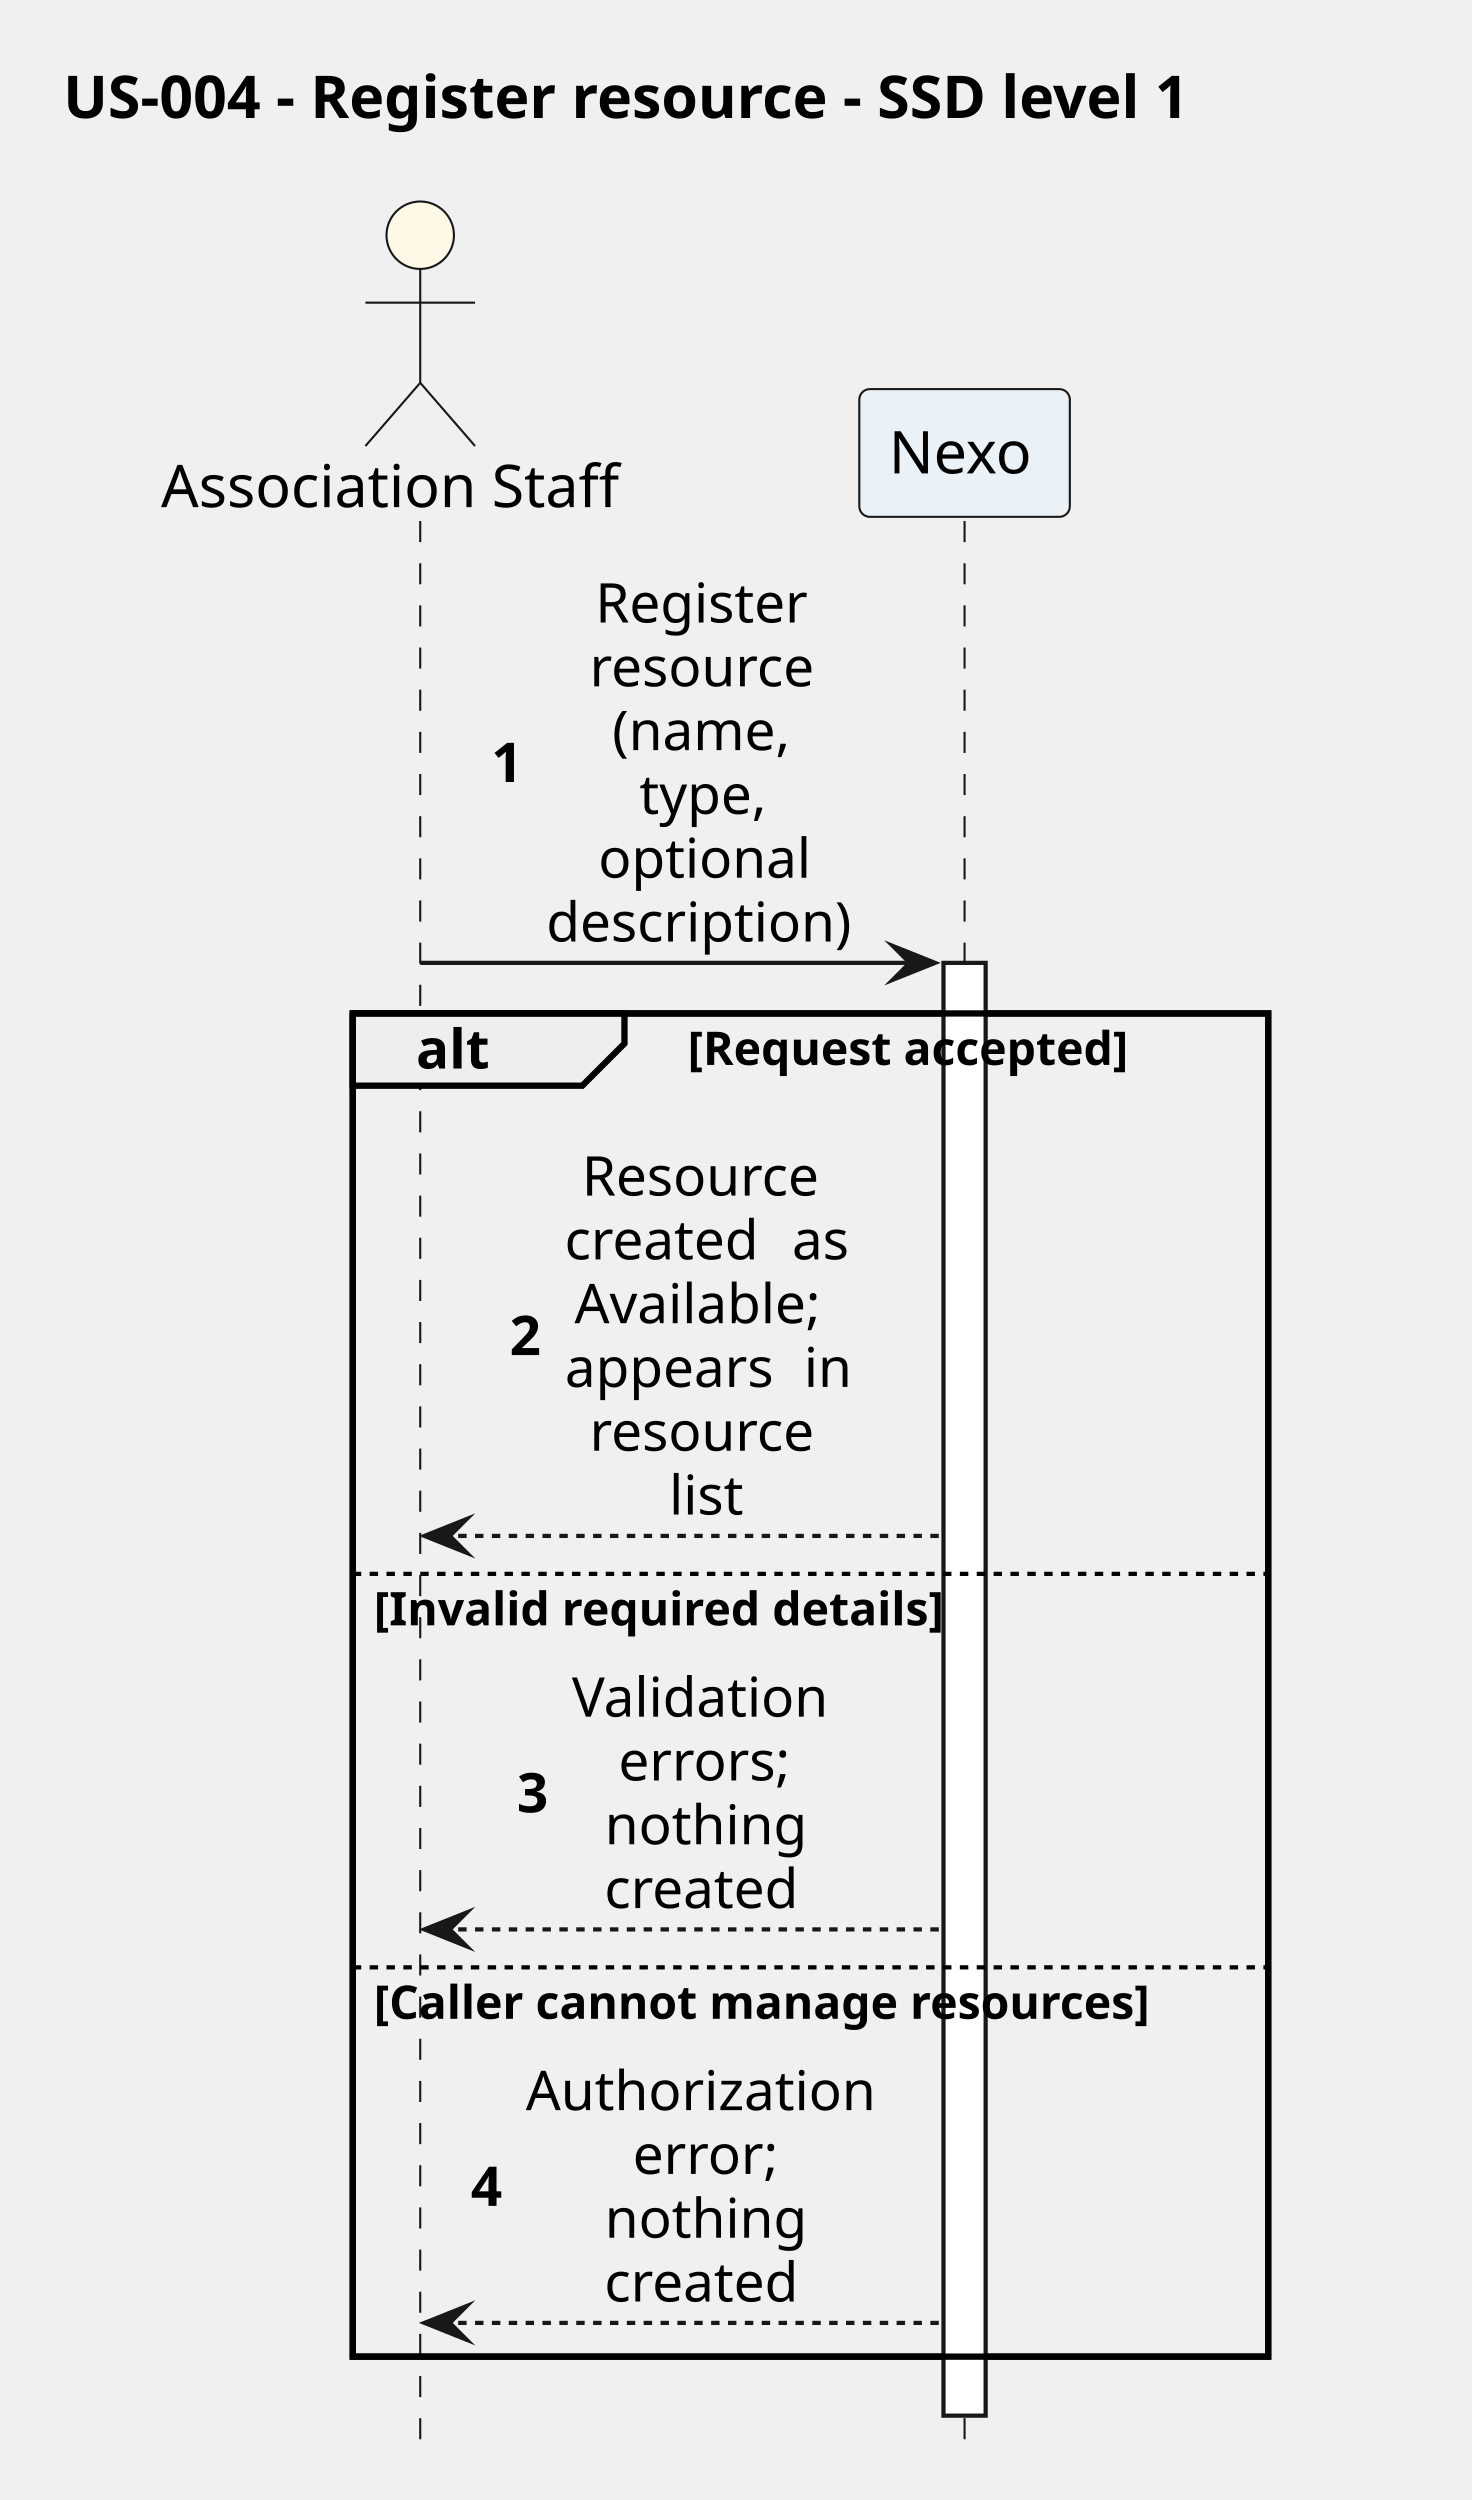
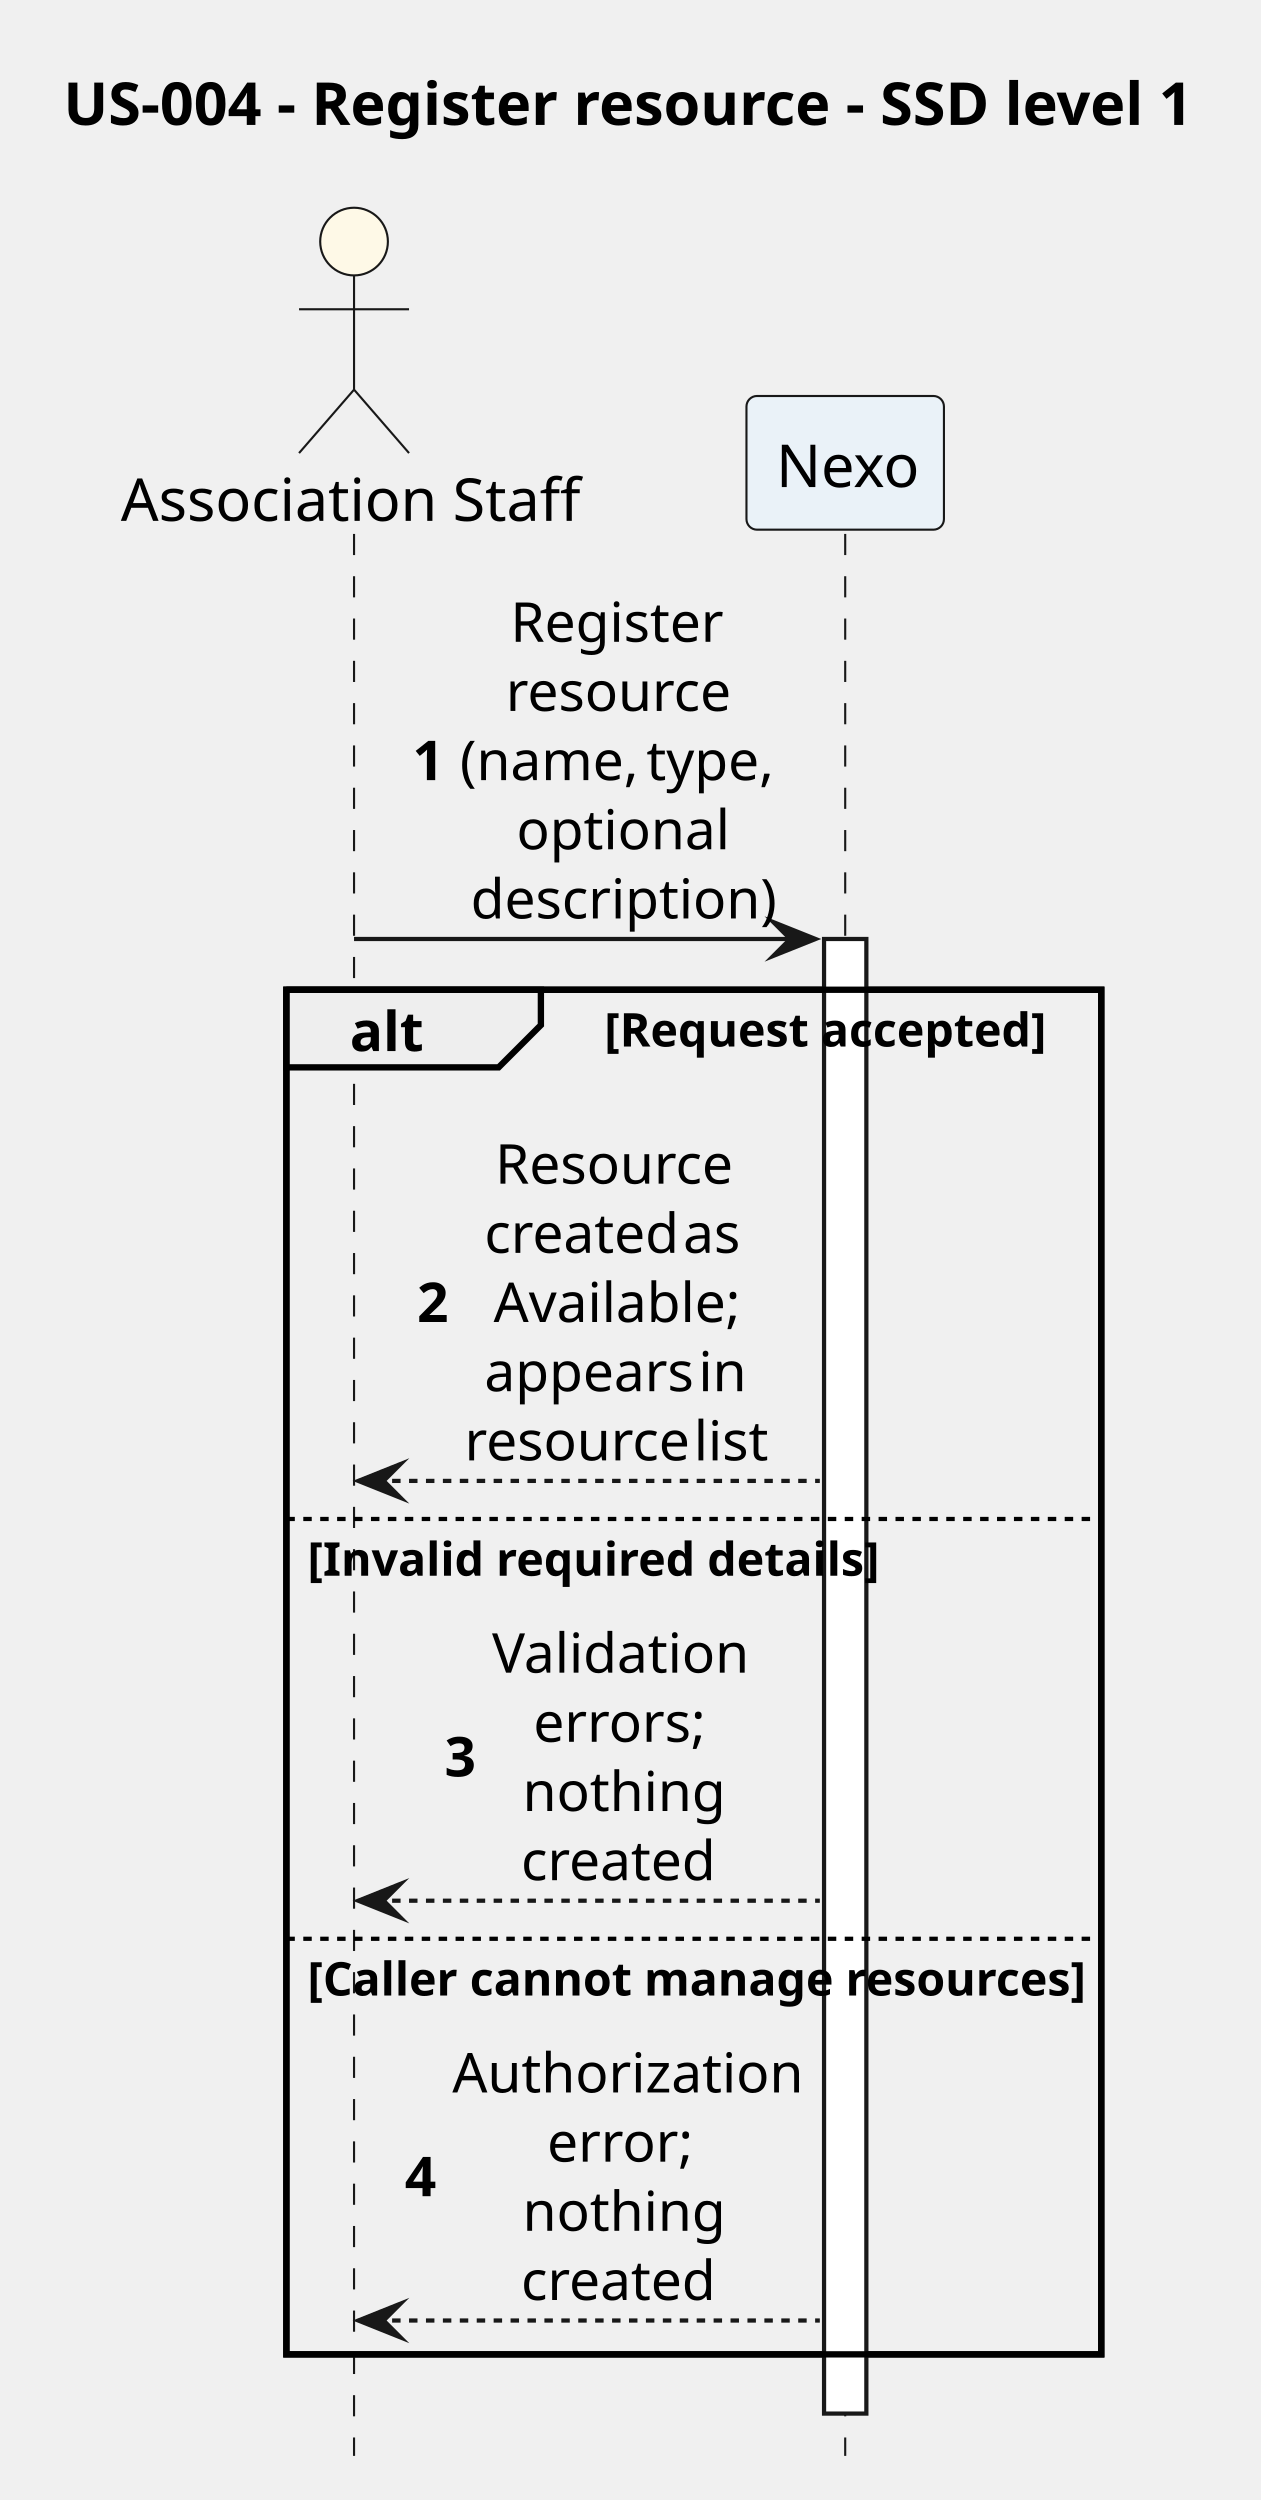
- <svg xmlns="http://www.w3.org/2000/svg" version="1.1" data-diagram-type="SEQUENCE" style="width:349px;height:593px;background:#FFFFFF;" width="349px" height="593px" viewBox="0 0 349 593" zoomAndPan="magnify" preserveAspectRatio="none" contentStyleType="text/css">
+ <svg xmlns="http://www.w3.org/2000/svg" version="1.1" data-diagram-type="SEQUENCE" style="width:298px;height:591px;background:#FFFFFF;" width="298px" height="591px" viewBox="0 0 298 591" zoomAndPan="magnify" preserveAspectRatio="none" contentStyleType="text/css">
  <defs />
  <g font-family="sans-serif" lengthAdjust="spacing">
    <g class="title" data-source-line="1">
-       <text x="15" y="27.995" fill="#000" font-size="14" textLength="317.003" font-weight="700">US-004 - Register resource - SSD level 1</text>
+       <text x="15" y="29.533" fill="#000" font-size="14" textLength="266.896" font-weight="700">US-004 - Register resource - SSD level 1</text>
    </g>
-     <rect x="83.679" y="240.391" width="217.133" height="318.602" fill="none" style="stroke:#000;stroke-width:1.5;" />
+     <rect x="67.696" y="233.977" width="192.642" height="322.594" fill="none" style="stroke:#000;stroke-width:1.5;" />
    <g>
-       <rect x="96.179" y="123.594" width="8" height="459.398" fill="#000" fill-opacity="0" />
-       <line x1="99.679" y1="123.594" x2="99.679" y2="582.992" style="stroke:#181818;stroke-width:0.5;stroke-dasharray:5,5;" />
+       <rect x="80.196" y="126.219" width="8" height="454.352" fill="#000" fill-opacity="0" />
+       <line x1="83.696" y1="126.219" x2="83.696" y2="580.57" style="stroke:#181818;stroke-width:0.5;stroke-dasharray:5,5;" />
    </g>
    <g>
-       <rect x="225.295" y="123.594" width="8" height="459.398" fill="#000" fill-opacity="0" />
-       <line x1="228.795" y1="123.594" x2="228.795" y2="582.992" style="stroke:#181818;stroke-width:0.5;stroke-dasharray:5,5;" />
+       <rect x="196.306" y="126.219" width="8" height="454.352" fill="#000" fill-opacity="0" />
+       <line x1="199.806" y1="126.219" x2="199.806" y2="580.57" style="stroke:#181818;stroke-width:0.5;stroke-dasharray:5,5;" />
    </g>
    <g>
-       <rect x="223.795" y="228.391" width="10" height="344.602" fill="#FFF" style="stroke:#181818;stroke-width:1;" />
+       <rect x="194.806" y="221.977" width="10" height="348.594" fill="#FFF" style="stroke:#181818;stroke-width:1;" />
    </g>
-     <text x="38.191" y="120.292" fill="#000" font-size="14" textLength="116.977">Association Staff</text>
-     <ellipse cx="99.679" cy="55.797" rx="8" ry="8" fill="#FEF9E7" style="stroke:#181818;stroke-width:0.5;" />
-     <path d="M99.679,63.797 L99.679,90.797 M86.679,71.797 L112.679,71.797 M99.679,90.797 L86.679,105.797 M99.679,90.797 L112.679,105.797" style="stroke:#181818;stroke-width:0.5;" fill="none" />
-     <rect x="203.827" y="92.297" width="49.937" height="30.297" fill="#EAF2F8" style="stroke:#181818;stroke-width:0.5;" rx="2.5" ry="2.5" />
-     <text x="210.827" y="112.292" fill="#000" font-size="14" textLength="35.937">Nexo</text>
-     <polygon points="211.795,224.391,221.795,228.391,211.795,232.391,215.795,228.391" fill="#181818" style="stroke:#181818;stroke-width:1;stroke-linejoin:miter;stroke-miterlimit:10;" />
-     <line x1="99.679" y1="228.391" x2="217.795" y2="228.391" style="stroke:#181818;stroke-width:1;" />
-     <text x="116.538" y="185.493" fill="#000" font-size="13" font-weight="700">1</text>
-     <text x="141.206" y="147.661" fill="#000" font-size="13" textLength="54.107">Register</text>
-     <text x="139.86" y="162.793" fill="#000" font-size="13" textLength="56.799">resource</text>
-     <text x="145.224" y="177.926" fill="#000" font-size="13" textLength="46.071">(name,</text>
-     <text x="151.673" y="193.059" fill="#000" font-size="13" textLength="33.173">type,</text>
-     <text x="141.917" y="208.192" fill="#000" font-size="13" textLength="52.686">optional</text>
-     <text x="129.583" y="223.325" fill="#000" font-size="13" textLength="77.353">description)</text>
-     <path d="M83.679,240.391 L148.122,240.391 L148.122,247.523 L138.122,257.523 L83.679,257.523 L83.679,240.391" style="stroke:#000;stroke-width:1.5;" fill="#EEE" />
-     <rect x="83.679" y="240.391" width="217.133" height="318.602" fill="none" style="stroke:#000;stroke-width:1.5;" />
-     <text x="98.679" y="253.458" fill="#000" font-size="13" textLength="19.443" font-weight="700">alt</text>
-     <text x="163.122" y="252.601" fill="#000" font-size="11" textLength="121.177" font-weight="700">[Request accepted]</text>
-     <polygon points="110.679,360.32,100.679,364.32,110.679,368.32,106.679,364.32" fill="#181818" style="stroke:#181818;stroke-width:1;stroke-linejoin:miter;stroke-miterlimit:10;" />
-     <line x1="104.679" y1="364.32" x2="222.795" y2="364.32" style="stroke:#181818;stroke-width:1;stroke-dasharray:2,2;" />
-     <text x="120.877" y="321.422" fill="#000" font-size="13" font-weight="700">2</text>
-     <text x="138.016" y="283.59" fill="#000" font-size="13" textLength="60.487">Resource</text>
-     <text x="133.922" y="298.723" fill="#000" font-size="13" textLength="49.804">created</text>
-     <text x="183.726" y="298.723" fill="#000" font-size="13"> </text>
-     <text x="187.858" y="298.723" fill="#000" font-size="13" textLength="14.739">as</text>
-     <text x="136.268" y="313.856" fill="#000" font-size="13" textLength="63.984">Available;</text>
-     <text x="133.992" y="328.989" fill="#000" font-size="13" textLength="52.552">appears</text>
-     <text x="186.544" y="328.989" fill="#000" font-size="13"> </text>
-     <text x="190.677" y="328.989" fill="#000" font-size="13" textLength="11.851">in</text>
-     <text x="139.86" y="344.122" fill="#000" font-size="13" textLength="56.799">resource</text>
-     <text x="158.713" y="359.254" fill="#000" font-size="13" textLength="19.094">list</text>
-     <line x1="83.679" y1="373.32" x2="300.812" y2="373.32" style="stroke:#000;stroke-width:1;stroke-dasharray:2,2;" />
-     <text x="88.679" y="385.531" fill="#000" font-size="11" textLength="154.87" font-weight="700">[Invalid required details]</text>
-     <polygon points="110.679,453.656,100.679,457.656,110.679,461.656,106.679,457.656" fill="#181818" style="stroke:#181818;stroke-width:1;stroke-linejoin:miter;stroke-miterlimit:10;" />
-     <line x1="104.679" y1="457.656" x2="222.795" y2="457.656" style="stroke:#181818;stroke-width:1;stroke-dasharray:2,2;" />
-     <text x="122.613" y="429.891" fill="#000" font-size="13" font-weight="700">3</text>
-     <text x="135.658" y="407.192" fill="#000" font-size="13" textLength="65.203">Validation</text>
-     <text x="146.69" y="422.325" fill="#000" font-size="13" textLength="43.139">errors;</text>
-     <text x="143.444" y="437.458" fill="#000" font-size="13" textLength="49.632">nothing</text>
-     <text x="143.358" y="452.59" fill="#000" font-size="13" textLength="49.804">created</text>
-     <line x1="83.679" y1="466.656" x2="300.812" y2="466.656" style="stroke:#000;stroke-width:1;stroke-dasharray:2,2;" />
-     <text x="88.679" y="478.867" fill="#000" font-size="11" textLength="210.133" font-weight="700">[Caller cannot manage resources]</text>
-     <polygon points="110.679,546.992,100.679,550.992,110.679,554.992,106.679,550.992" fill="#181818" style="stroke:#181818;stroke-width:1;stroke-linejoin:miter;stroke-miterlimit:10;" />
-     <line x1="104.679" y1="550.992" x2="222.795" y2="550.992" style="stroke:#181818;stroke-width:1;stroke-dasharray:2,2;" />
-     <text x="111.679" y="523.227" fill="#000" font-size="13" font-weight="700">4</text>
-     <text x="124.724" y="500.528" fill="#000" font-size="13" textLength="87.071">Authorization</text>
-     <text x="150.077" y="515.661" fill="#000" font-size="13" textLength="36.366">error;</text>
-     <text x="143.444" y="530.793" fill="#000" font-size="13" textLength="49.632">nothing</text>
-     <text x="143.358" y="545.926" fill="#000" font-size="13" textLength="49.804">created</text>
+     <text x="28.558" y="123.143" fill="#000" font-size="14" textLength="104.275">Association Staff</text>
+     <ellipse cx="83.696" cy="57.109" rx="8" ry="8" fill="#FEF9E7" style="stroke:#181818;stroke-width:0.5;" />
+     <path d="M83.696,65.109 L83.696,92.109 M70.696,73.109 L96.696,73.109 M83.696,92.109 L70.696,107.109 M83.696,92.109 L96.696,107.109" style="stroke:#181818;stroke-width:0.5;" fill="none" />
+     <rect x="176.464" y="93.609" width="46.683" height="31.609" fill="#EAF2F8" style="stroke:#181818;stroke-width:0.5;" rx="2.5" ry="2.5" />
+     <text x="183.464" y="115.143" fill="#000" font-size="14" textLength="32.683">Nexo</text>
+     <polygon points="182.806,217.977,192.806,221.977,182.806,225.977,186.806,221.977" fill="#181818" style="stroke:#181818;stroke-width:1;stroke-linejoin:miter;stroke-miterlimit:10;" />
+     <line x1="83.696" y1="221.977" x2="188.806" y2="221.977" style="stroke:#181818;stroke-width:1;" />
+     <text x="97.508" y="184.417" fill="#000" font-size="13" font-weight="700">1</text>
+     <text x="120.662" y="151.714" fill="#000" font-size="13" textLength="48.407">Register</text>
+     <text x="119.577" y="168.065" fill="#000" font-size="13" textLength="50.578">resource</text>
+     <text x="108.738" y="184.417" fill="#000" font-size="13" textLength="40.46">(name,</text>
+     <text x="149.198" y="184.417" fill="#000" font-size="13"> </text>
+     <text x="152.81" y="184.417" fill="#000" font-size="13" textLength="28.184">type,</text>
+     <text x="122.097" y="200.769" fill="#000" font-size="13" textLength="45.538">optional</text>
+     <text x="111.268" y="217.12" fill="#000" font-size="13" textLength="67.196">description)</text>
+     <path d="M67.696,233.977 L127.867,233.977 L127.867,242.328 L117.867,252.328 L67.696,252.328 L67.696,233.977" style="stroke:#000;stroke-width:1.5;" fill="#EEE" />
+     <rect x="67.696" y="233.977" width="192.642" height="322.594" fill="none" style="stroke:#000;stroke-width:1.5;" />
+     <text x="82.696" y="248.472" fill="#000" font-size="13" textLength="15.171" font-weight="700">alt</text>
+     <text x="142.867" y="247.396" fill="#000" font-size="11" textLength="101.471" font-weight="700">[Request accepted]</text>
+     <polygon points="94.696,346.086,84.696,350.086,94.696,354.086,90.696,350.086" fill="#181818" style="stroke:#181818;stroke-width:1;stroke-linejoin:miter;stroke-miterlimit:10;" />
+     <line x1="88.696" y1="350.086" x2="193.806" y2="350.086" style="stroke:#181818;stroke-width:1;stroke-dasharray:2,2;" />
+     <text x="98.597" y="312.526" fill="#000" font-size="13" font-weight="700">2</text>
+     <text x="117.047" y="279.823" fill="#000" font-size="13" textLength="55.637">Resource</text>
+     <text x="114.514" y="296.175" fill="#000" font-size="13" textLength="43.361">created</text>
+     <text x="157.875" y="296.175" fill="#000" font-size="13"> </text>
+     <text x="161.487" y="296.175" fill="#000" font-size="13" textLength="13.73">as</text>
+     <text x="116.682" y="312.526" fill="#000" font-size="13" textLength="56.367">Available;</text>
+     <text x="114.511" y="328.878" fill="#000" font-size="13" textLength="46.979">appears</text>
+     <text x="161.49" y="328.878" fill="#000" font-size="13"> </text>
+     <text x="165.102" y="328.878" fill="#000" font-size="13" textLength="10.118">in</text>
+     <text x="109.827" y="345.229" fill="#000" font-size="13" textLength="50.578">resource</text>
+     <text x="160.405" y="345.229" fill="#000" font-size="13"> </text>
+     <text x="164.017" y="345.229" fill="#000" font-size="13" textLength="15.888">list</text>
+     <line x1="67.696" y1="359.086" x2="260.337" y2="359.086" style="stroke:#000;stroke-width:1;stroke-dasharray:2,2;" />
+     <text x="72.696" y="372.505" fill="#000" font-size="11" textLength="127.139" font-weight="700">[Invalid required details]</text>
+     <polygon points="94.696,445.328,84.696,449.328,94.696,453.328,90.696,449.328" fill="#181818" style="stroke:#181818;stroke-width:1;stroke-linejoin:miter;stroke-miterlimit:10;" />
+     <line x1="88.696" y1="449.328" x2="193.806" y2="449.328" style="stroke:#181818;stroke-width:1;stroke-dasharray:2,2;" />
+     <text x="105.087" y="419.944" fill="#000" font-size="13" font-weight="700">3</text>
+     <text x="116.317" y="395.417" fill="#000" font-size="13" textLength="57.097">Validation</text>
+     <text x="126.086" y="411.769" fill="#000" font-size="13" textLength="37.559">errors;</text>
+     <text x="123.541" y="428.12" fill="#000" font-size="13" textLength="42.65">nothing</text>
+     <text x="123.185" y="444.472" fill="#000" font-size="13" textLength="43.361">created</text>
+     <line x1="67.696" y1="458.328" x2="260.337" y2="458.328" style="stroke:#000;stroke-width:1;stroke-dasharray:2,2;" />
+     <text x="72.696" y="471.747" fill="#000" font-size="11" textLength="177.284" font-weight="700">[Caller cannot manage resources]</text>
+     <polygon points="94.696,544.57,84.696,548.57,94.696,552.57,90.696,548.57" fill="#181818" style="stroke:#181818;stroke-width:1;stroke-linejoin:miter;stroke-miterlimit:10;" />
+     <line x1="88.696" y1="548.57" x2="193.806" y2="548.57" style="stroke:#181818;stroke-width:1;stroke-dasharray:2,2;" />
+     <text x="95.696" y="519.187" fill="#000" font-size="13" font-weight="700">4</text>
+     <text x="106.926" y="494.659" fill="#000" font-size="13" textLength="75.88">Authorization</text>
+     <text x="129.336" y="511.011" fill="#000" font-size="13" textLength="31.059">error;</text>
+     <text x="123.541" y="527.362" fill="#000" font-size="13" textLength="42.65">nothing</text>
+     <text x="123.185" y="543.714" fill="#000" font-size="13" textLength="43.361">created</text>
  </g>
</svg>
